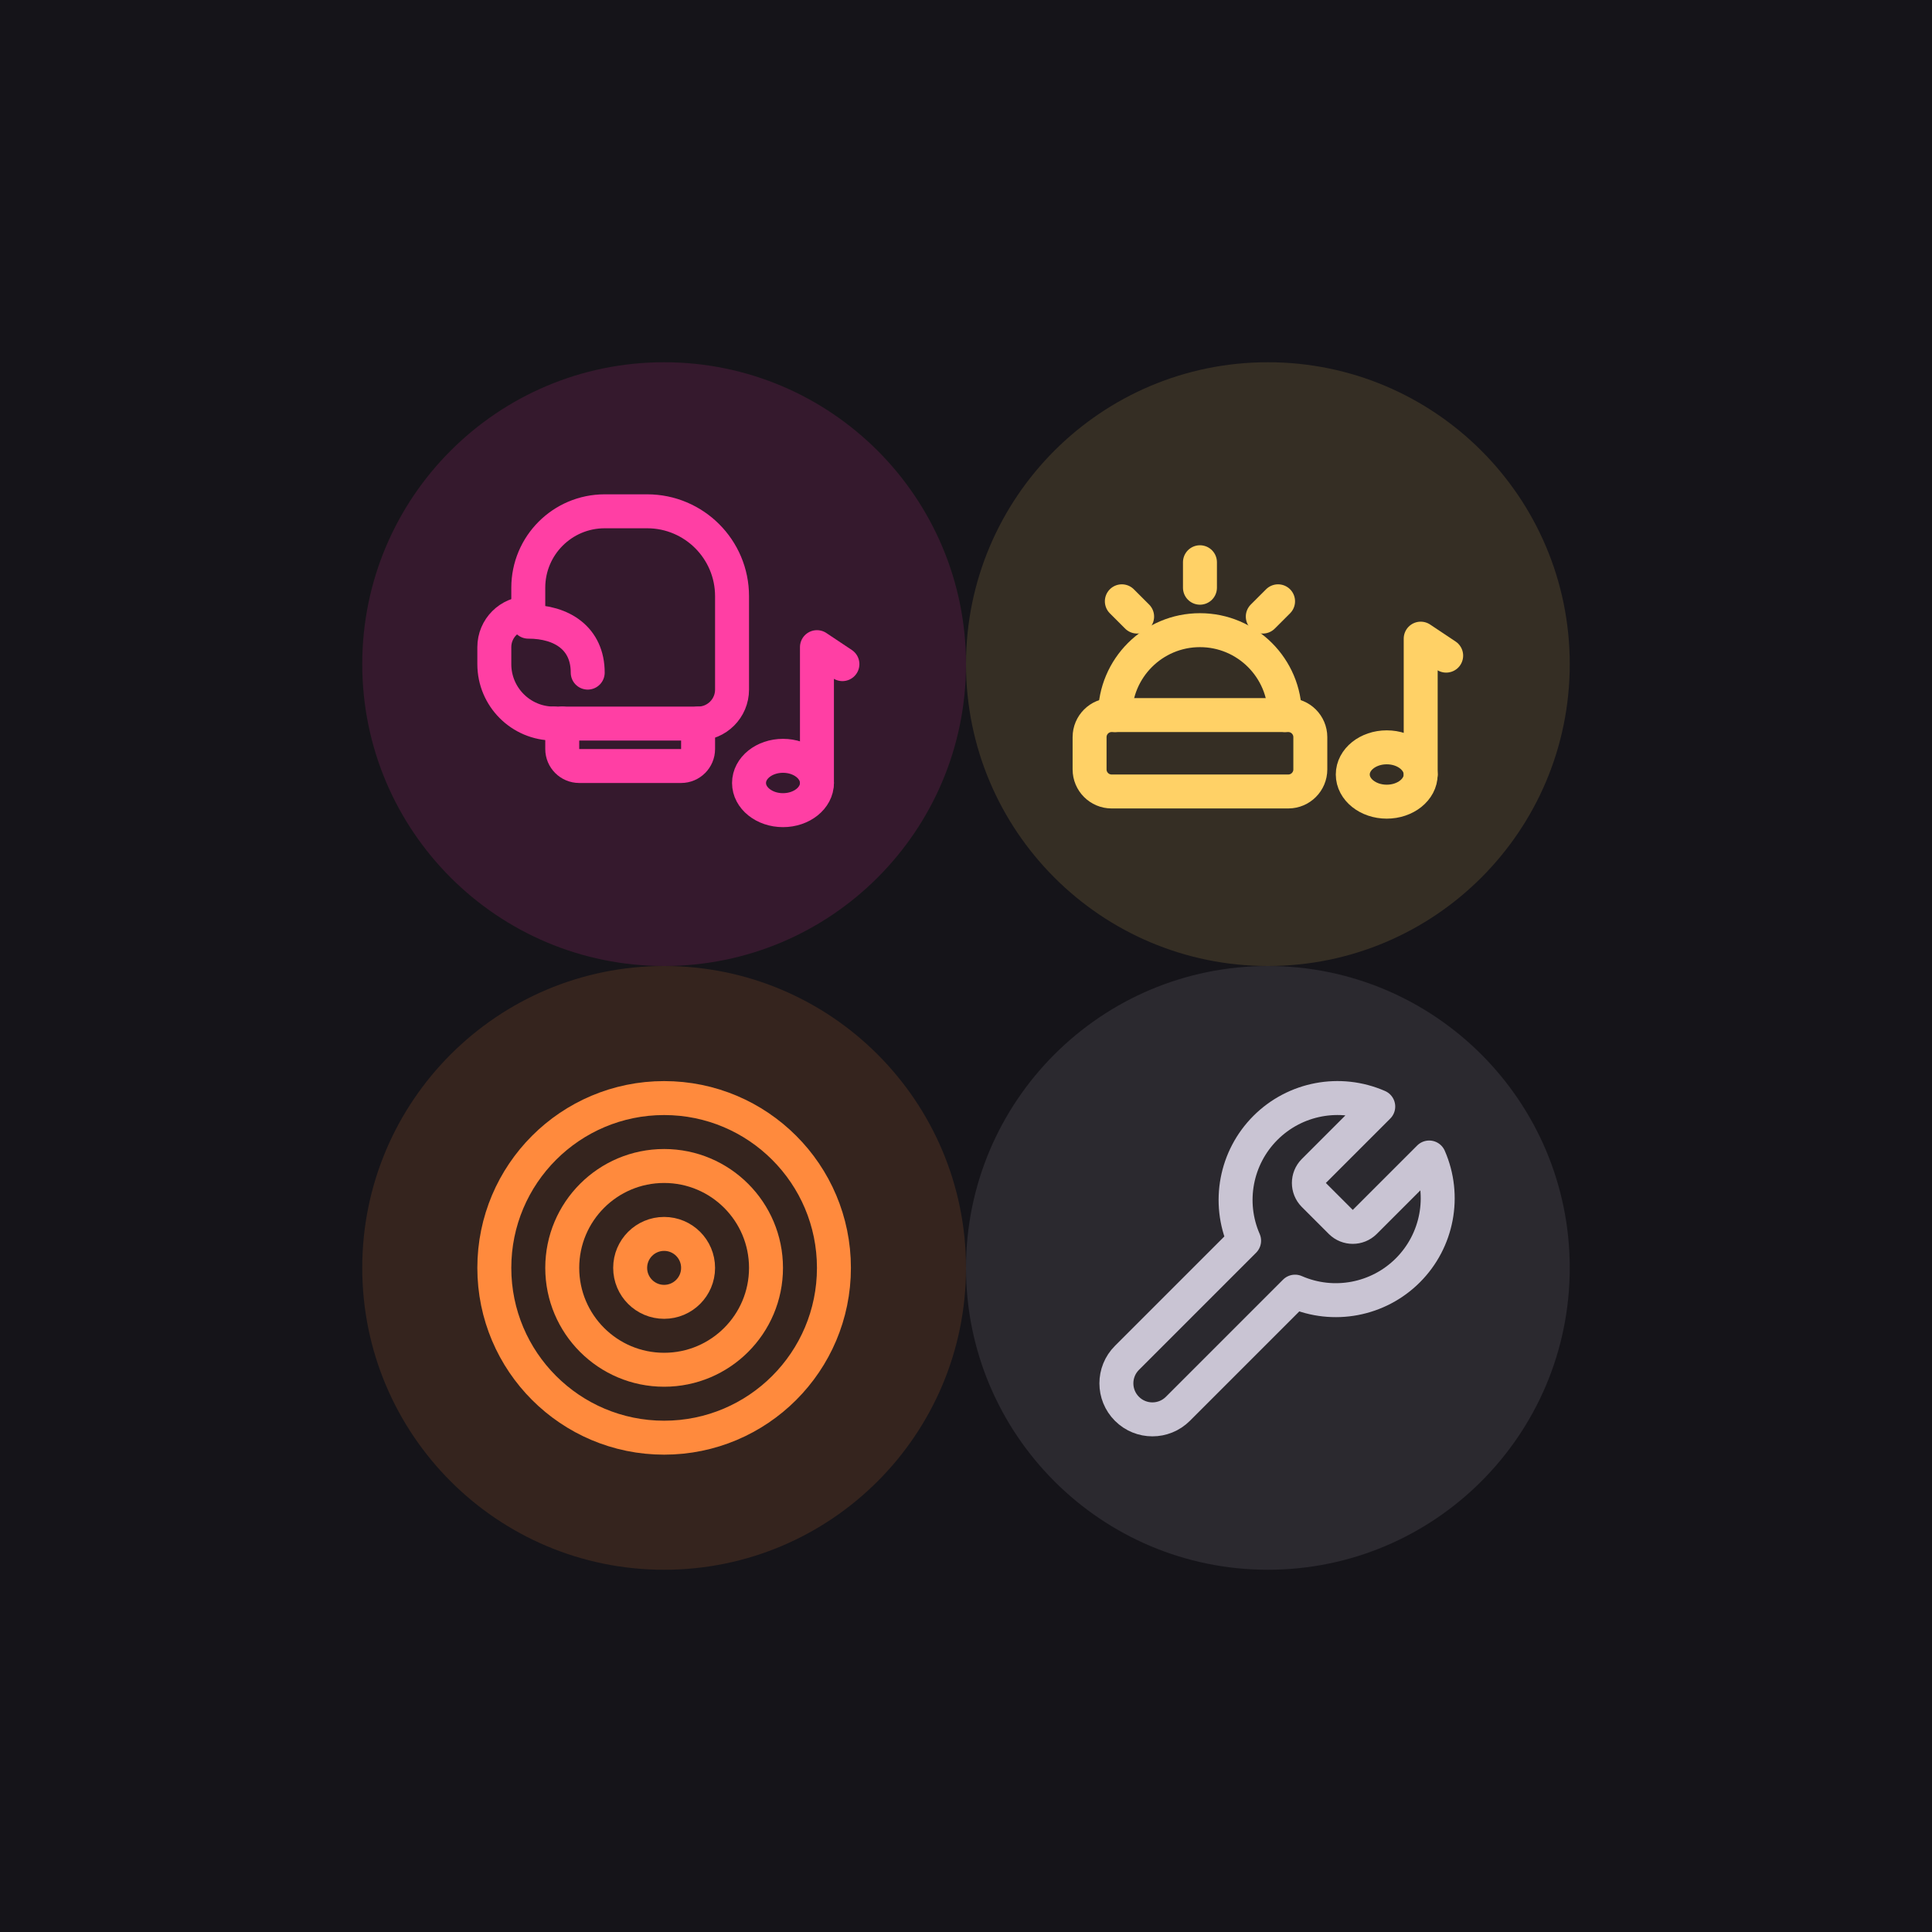
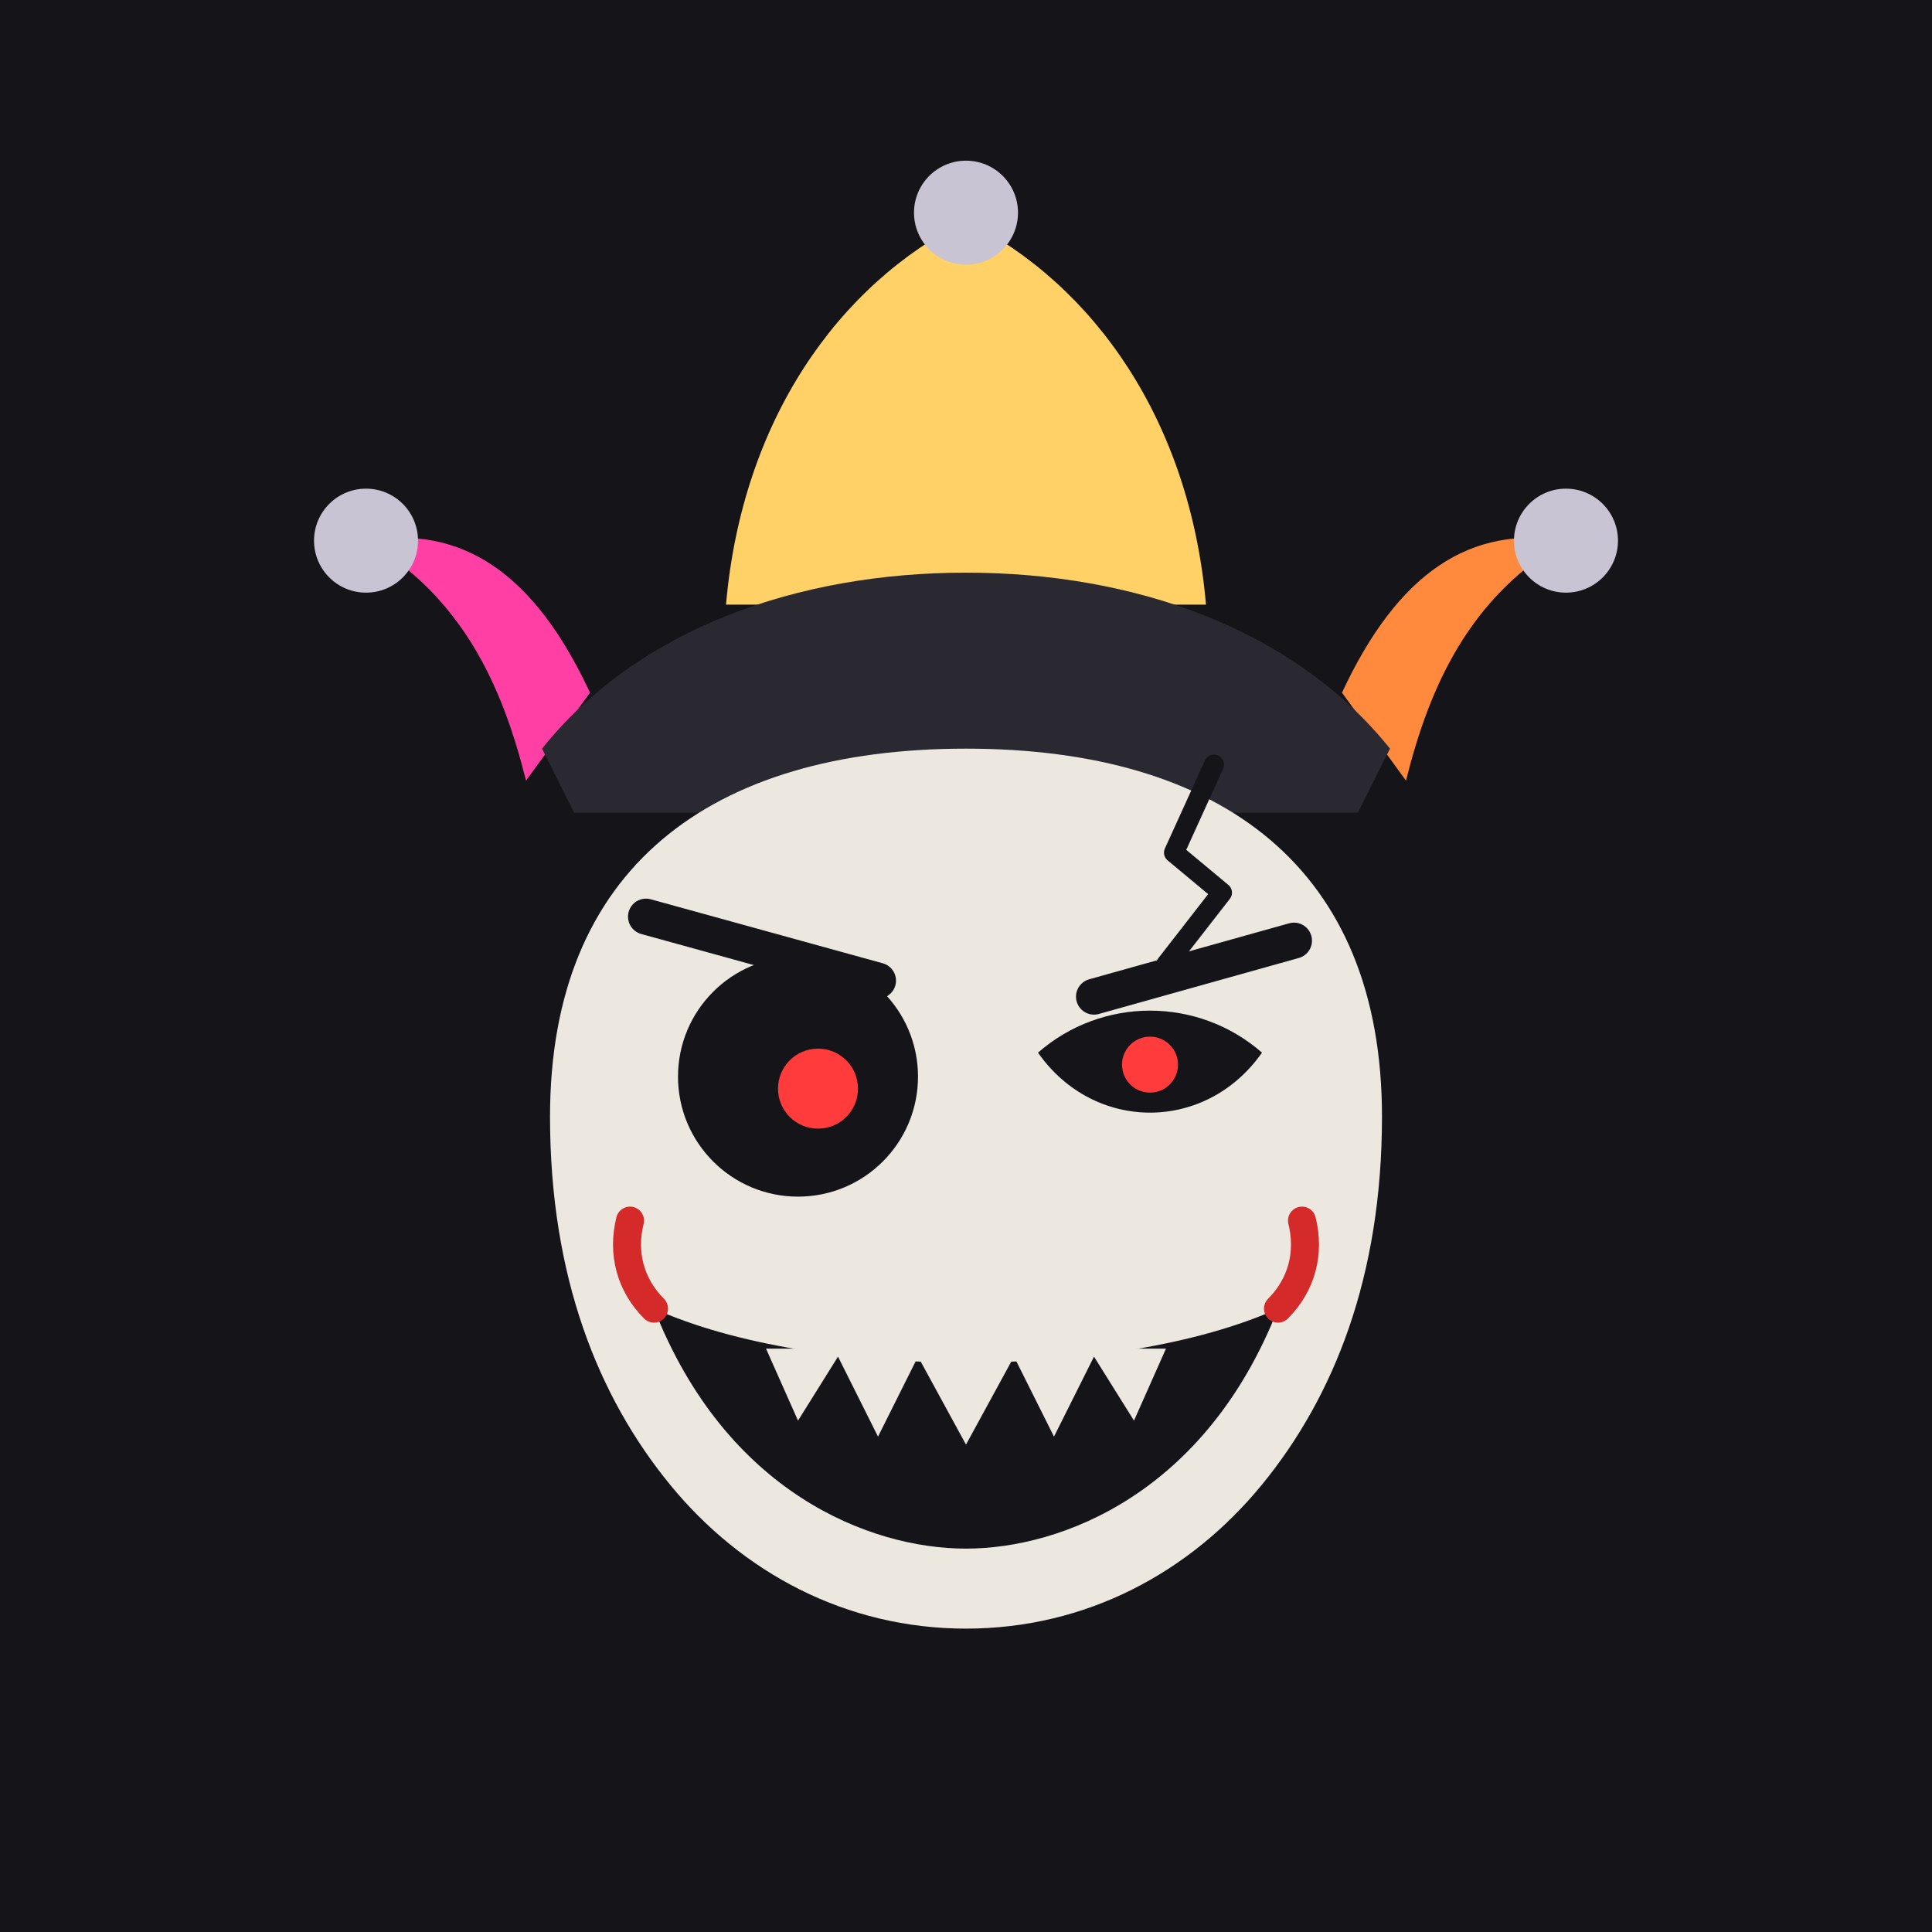
<svg xmlns="http://www.w3.org/2000/svg" viewBox="0 0 512 512">
  <rect width="512" height="512" fill="#151419" />
-   <circle cx="176" cy="176" r="80" fill="#ff3fa4" fill-opacity=".14" />
-   <circle cx="336" cy="176" r="80" fill="#ffd166" fill-opacity=".14" />
-   <circle cx="176" cy="336" r="80" fill="#ff8a3d" fill-opacity=".14" />
-   <circle cx="336" cy="336" r="80" fill="#c9c4d3" fill-opacity=".12" />
-   <g fill="none" stroke-width="2" stroke-linecap="round" stroke-linejoin="round">
-     <g transform="translate(122 122) scale(4.5)" stroke="#ff3fa4">
-       <path d="M6 15.5V17a1 1 0 0 0 1 1h6a1 1 0 0 0 1-1v-1.5" />
-       <path d="M5.5 15.5H14a2 2 0 0 0 2-2V8A5 5 0 0 0 11 3H8.5A4.5 4.5 0 0 0 4 7.5V9" />
-       <path d="M4 9a2 2 0 0 0-2 2v1a3.5 3.5 0 0 0 3.5 3.5" />
-       <path d="M4 9.5c2 0 3.5 1 3.5 3" />
-       <ellipse cx="19" cy="19" rx="2" ry="1.6" />
-       <path d="M21 19v-8l1.5 1" />
-     </g>
-     <g transform="translate(282 122) scale(4.5)" stroke="#ffd166">
-       <path d="M3 15a5 5 0 0 1 10 0" />
-       <rect x="1.5" y="15" width="13" height="4.5" rx="1.3" />
-       <path d="M8 7.5V6M4.3 9.2l-.9-.9M11.7 9.2l.9-.9" />
-       <ellipse cx="19" cy="18.5" rx="2" ry="1.6" />
-       <path d="M21 18.5v-8l1.5 1" />
-     </g>
-     <g transform="translate(122 282) scale(4.5)" stroke="#ff8a3d">
-       <circle cx="12" cy="12" r="10" />
-       <circle cx="12" cy="12" r="6" />
-       <circle cx="12" cy="12" r="2" />
-     </g>
-     <g transform="translate(282 282) scale(4.5)" stroke="#c9c4d3">
-       <path d="M14.7 6.3a1 1 0 0 0 0 1.4l1.6 1.6a1 1 0 0 0 1.4 0l3.8-3.8a6 6 0 0 1-7.9 7.9l-6.9 6.9a2.1 2.1 0 0 1-3-3l6.9-6.9a6 6 0 0 1 7.9-7.9z" />
-     </g>
+   <g transform="translate(256 262) scale(1.06) translate(-256 -256)">
+     <path d="M162 182C148 152 130 140 106 144c24 14 34 36 40 60z" fill="#ff3fa4" />
+     <path d="M350 182c14-30 32-42 56-38-24 14-34 36-40 60z" fill="#ff8a3d" />
+     <path d="M196 160c4-46 28-80 60-96 32 16 56 50 60 96z" fill="#ffd166" />
+     <path d="M150 196c24-30 64-44 106-44s82 14 106 44l-8 16H158z" fill="#2a2830" />
+     <circle cx="106" cy="144" r="13" fill="#c9c4d3" />
+     <circle cx="406" cy="144" r="13" fill="#c9c4d3" />
+     <circle cx="256" cy="62" r="13" fill="#c9c4d3" />
+     <path d="M256 196c-64 0-104 30-104 92 0 40 12 70 30 92 18 22 44 36 74 36s56-14 74-36c18-22 30-52 30-92 0-62-40-92-104-92z" fill="#ece7df" />
+     <path d="M318 200l-10 22 12 10-14 18" stroke="#151419" stroke-width="5" fill="none" stroke-linecap="round" stroke-linejoin="round" />
+     <circle cx="214" cy="278" r="30" fill="#151419" />
+     <circle cx="219" cy="281" r="10" fill="#ff3b3b" />
+     <path d="M274 272c16-14 40-14 56 0-14 20-42 20-56 0z" fill="#151419" />
+     <circle cx="302" cy="275" r="7" fill="#ff3b3b" />
+     <path d="M176 238l58 16M338 244l-50 14" stroke="#151419" stroke-width="9" stroke-linecap="round" />
+     <path d="M178 336c18 46 54 60 78 60s60-14 78-60c-40 18-116 18-156 0z" fill="#151419" />
+     <path d="M206 346l8 18 10-16 10 20 10-20 12 22 12-22 10 20 10-20 10 16 8-18" fill="#ece7df" />
+     <path d="M178 336c-6-6-8-14-6-22M334 336c6-6 8-14 6-22" stroke="#d42a2a" stroke-width="7" fill="none" stroke-linecap="round" />
  </g>
</svg>
